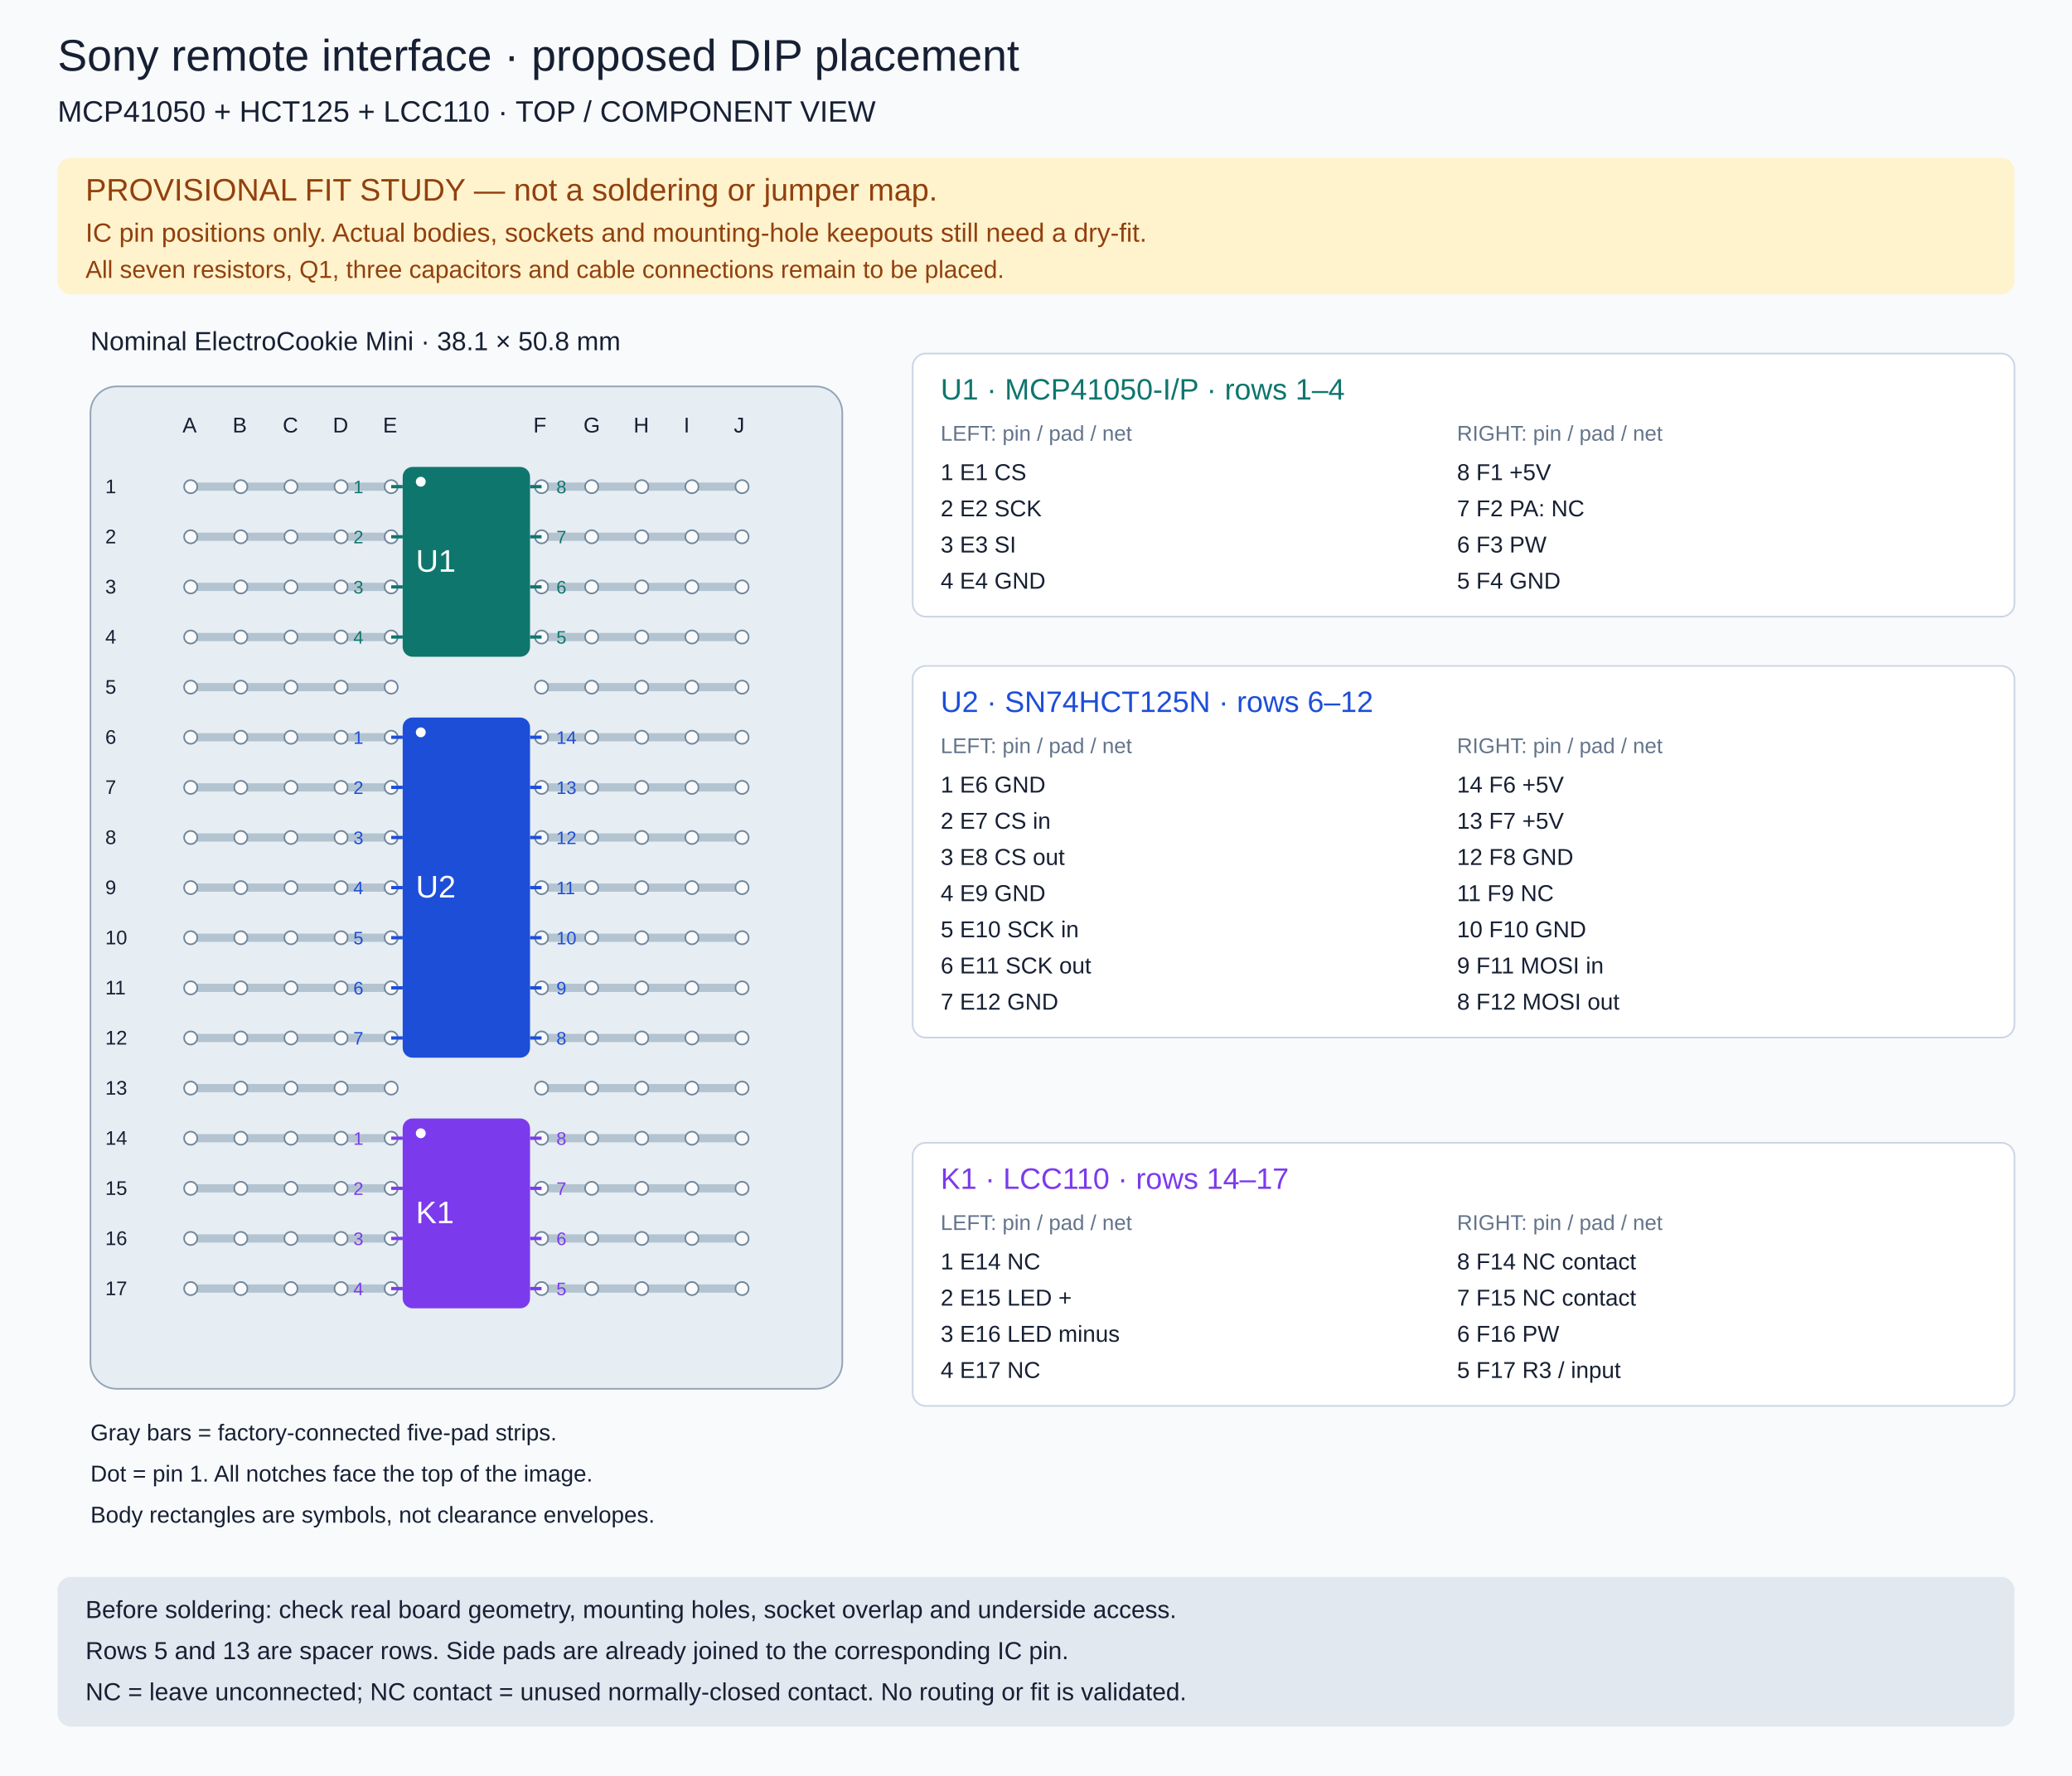
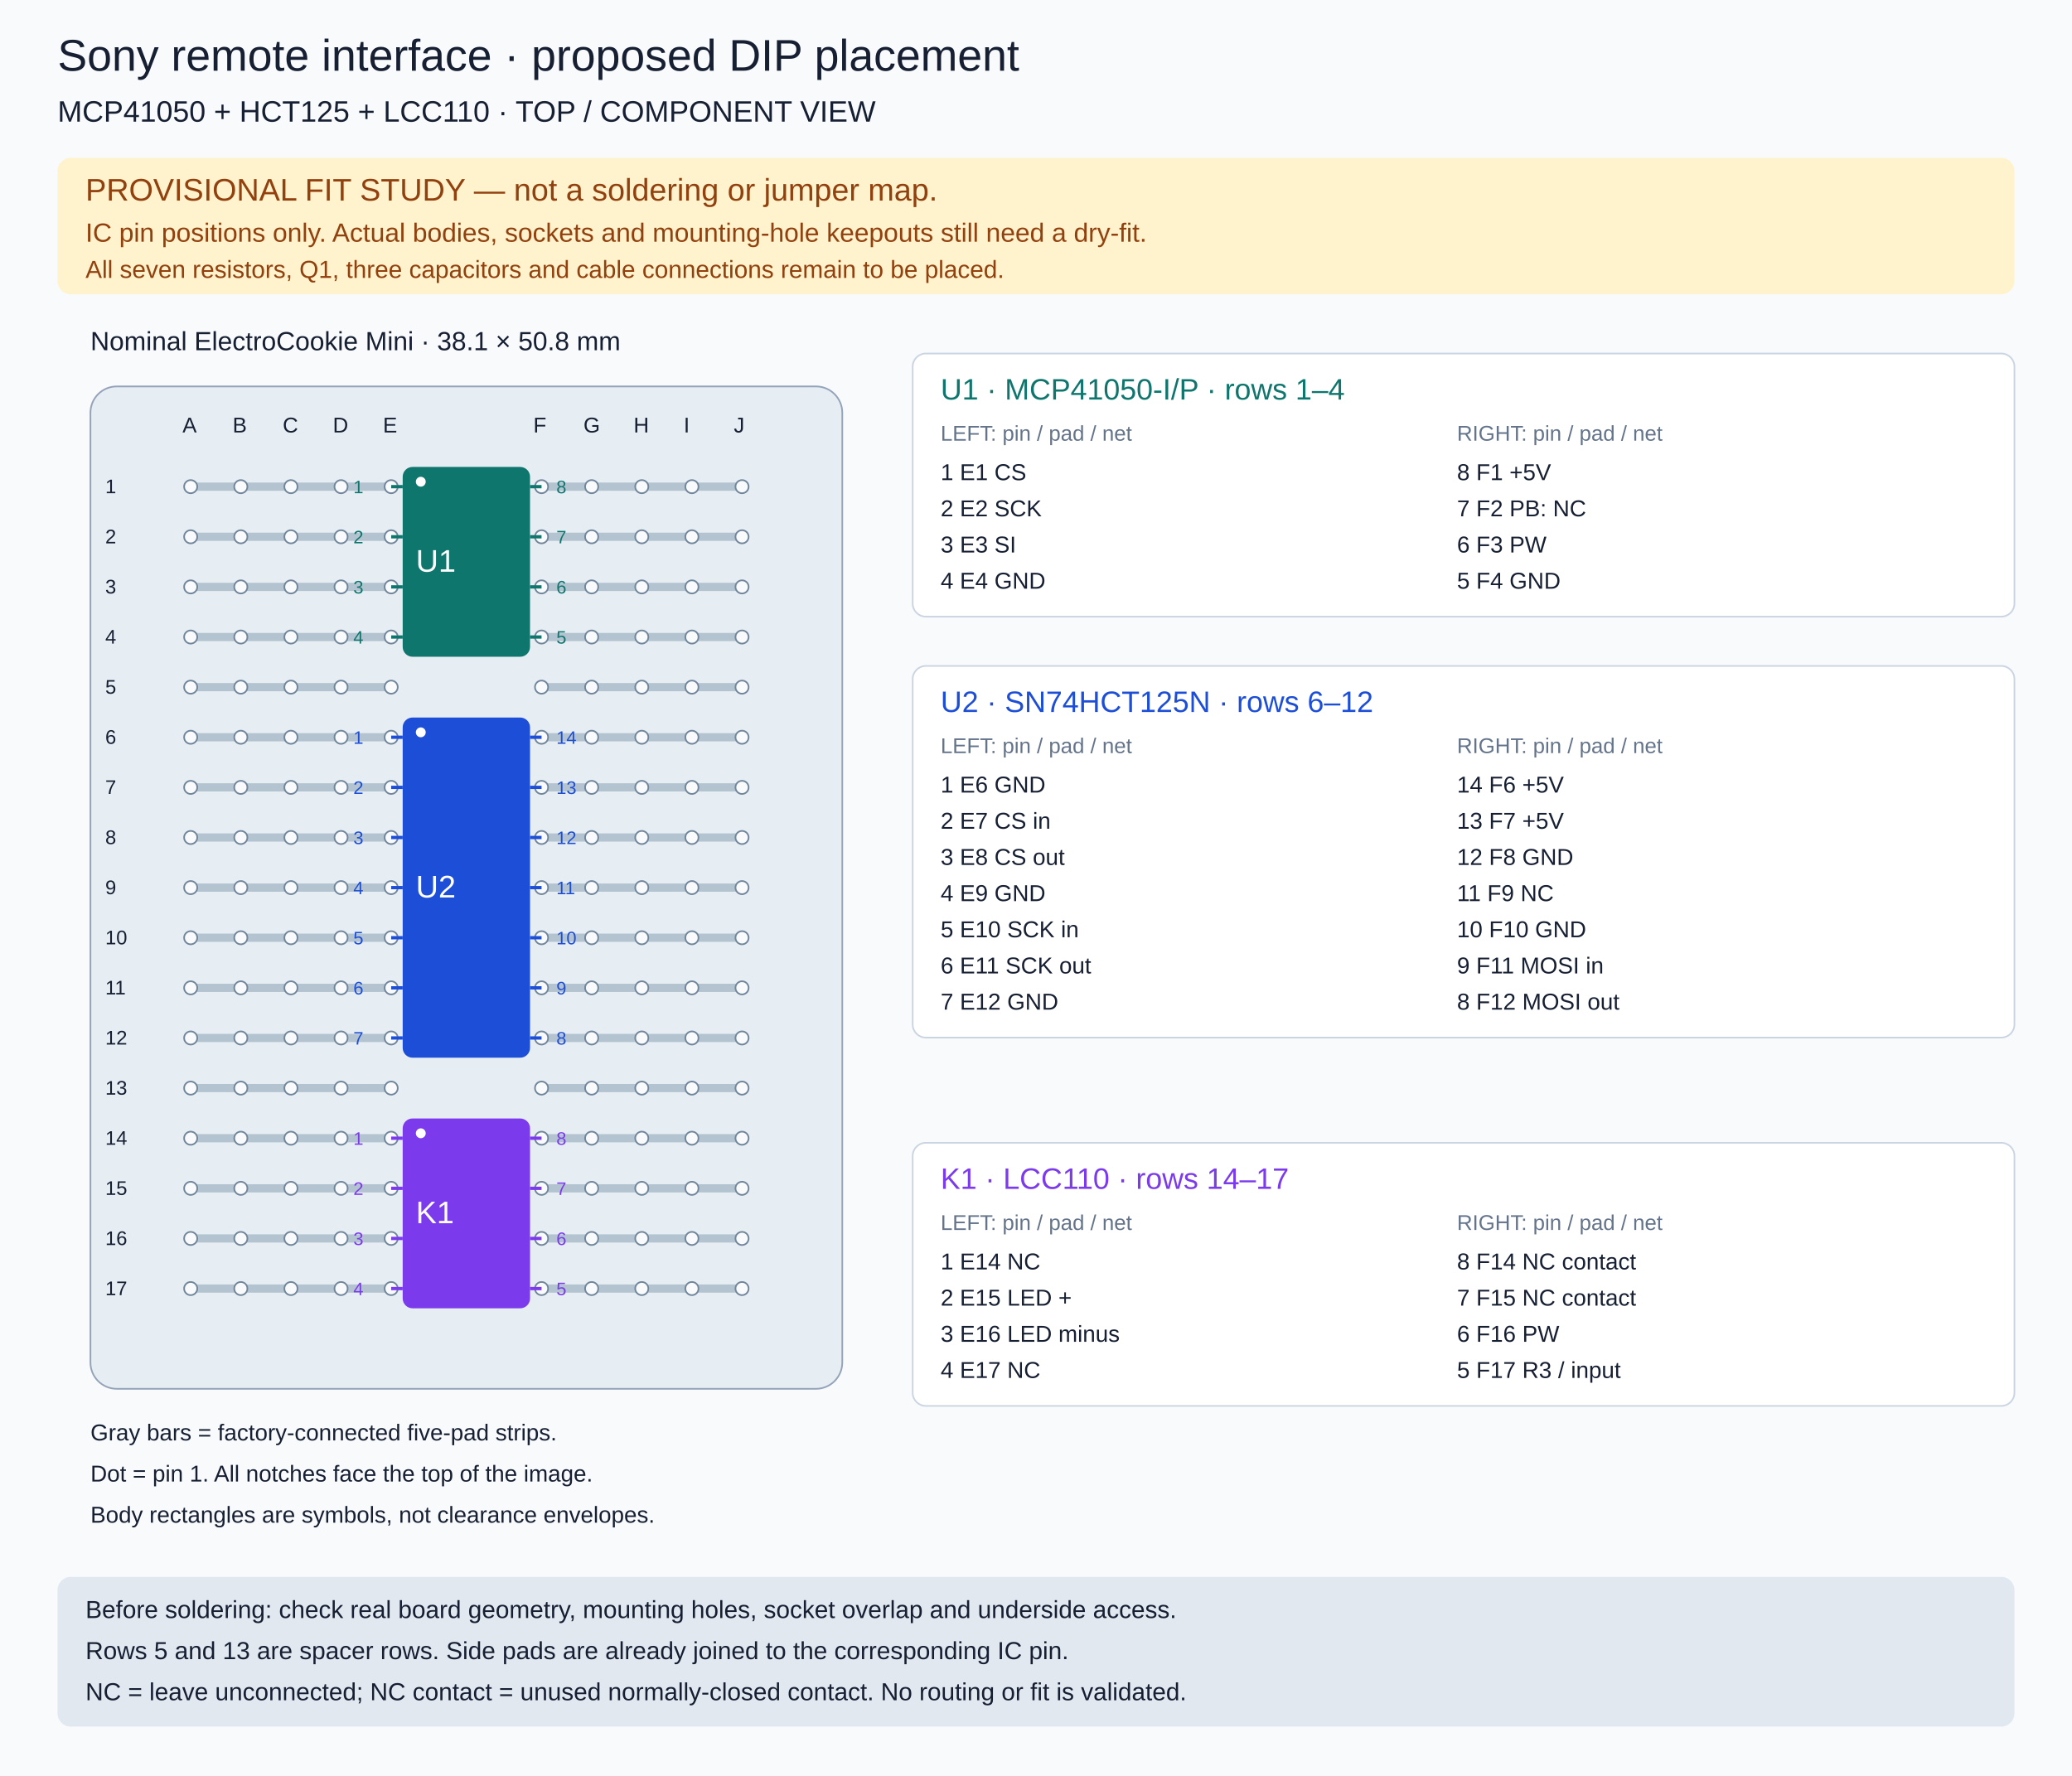
<svg xmlns="http://www.w3.org/2000/svg" width="1260" height="1080" viewBox="0 0 1260 1080">
  <rect width="1260" height="1080" fill="#f8fafc" />
  <style>text{font-family:Arial,sans-serif;fill:#172033}</style>
  <text x="35" y="43" font-size="27" style="fill:#172033">Sony remote interface · proposed DIP placement</text>
  <text x="35" y="74" font-size="18" style="fill:#172033">MCP41050 + HCT125 + LCC110 · TOP / COMPONENT VIEW</text>
  <rect x="35" y="96" width="1190" height="83" rx="8" fill="#fff3cd" stroke="none" />
  <text x="52" y="122" font-size="19" style="fill:#92400e">PROVISIONAL FIT STUDY — not a soldering or jumper map.</text>
  <text x="52" y="147" font-size="16" style="fill:#92400e">IC pin positions only. Actual bodies, sockets and mounting-hole keepouts still need a dry-fit.</text>
  <text x="52" y="169" font-size="15" style="fill:#92400e">All seven resistors, Q1, three capacitors and cable connections remain to be placed.</text>
  <text x="55" y="213" font-size="16" style="fill:#172033">Nominal ElectroCookie Mini · 38.1 × 50.8 mm</text>
  <rect x="55" y="235" width="457.2" height="609.6" rx="16" fill="#e6edf3" stroke="#94a3b8" />
  <path d="M115.96,295.96 L237.88,295.96" fill="none" stroke="#b3c4d0" stroke-width="5" />
  <path d="M329.32,295.96 L451.24,295.96" fill="none" stroke="#b3c4d0" stroke-width="5" />
  <circle cx="115.96" cy="295.96" r="4" fill="#f8fafc" stroke="#71869b" />
  <circle cx="146.44" cy="295.96" r="4" fill="#f8fafc" stroke="#71869b" />
  <circle cx="176.92" cy="295.96" r="4" fill="#f8fafc" stroke="#71869b" />
  <circle cx="207.4" cy="295.96" r="4" fill="#f8fafc" stroke="#71869b" />
  <circle cx="237.88" cy="295.96" r="4" fill="#f8fafc" stroke="#71869b" />
  <circle cx="329.32" cy="295.96" r="4" fill="#f8fafc" stroke="#71869b" />
  <circle cx="359.8" cy="295.96" r="4" fill="#f8fafc" stroke="#71869b" />
  <circle cx="390.28" cy="295.96" r="4" fill="#f8fafc" stroke="#71869b" />
  <circle cx="420.76" cy="295.96" r="4" fill="#f8fafc" stroke="#71869b" />
  <circle cx="451.24" cy="295.96" r="4" fill="#f8fafc" stroke="#71869b" />
  <text x="64" y="299.96" font-size="12" style="fill:#172033">1</text>
  <path d="M115.96,326.44 L237.88,326.44" fill="none" stroke="#b3c4d0" stroke-width="5" />
  <path d="M329.32,326.44 L451.24,326.44" fill="none" stroke="#b3c4d0" stroke-width="5" />
  <circle cx="115.96" cy="326.44" r="4" fill="#f8fafc" stroke="#71869b" />
  <circle cx="146.44" cy="326.44" r="4" fill="#f8fafc" stroke="#71869b" />
  <circle cx="176.92" cy="326.44" r="4" fill="#f8fafc" stroke="#71869b" />
  <circle cx="207.4" cy="326.44" r="4" fill="#f8fafc" stroke="#71869b" />
  <circle cx="237.88" cy="326.44" r="4" fill="#f8fafc" stroke="#71869b" />
  <circle cx="329.32" cy="326.44" r="4" fill="#f8fafc" stroke="#71869b" />
  <circle cx="359.8" cy="326.44" r="4" fill="#f8fafc" stroke="#71869b" />
  <circle cx="390.28" cy="326.44" r="4" fill="#f8fafc" stroke="#71869b" />
  <circle cx="420.76" cy="326.44" r="4" fill="#f8fafc" stroke="#71869b" />
  <circle cx="451.24" cy="326.44" r="4" fill="#f8fafc" stroke="#71869b" />
  <text x="64" y="330.44" font-size="12" style="fill:#172033">2</text>
  <path d="M115.96,356.92 L237.88,356.92" fill="none" stroke="#b3c4d0" stroke-width="5" />
  <path d="M329.32,356.92 L451.24,356.92" fill="none" stroke="#b3c4d0" stroke-width="5" />
  <circle cx="115.96" cy="356.92" r="4" fill="#f8fafc" stroke="#71869b" />
  <circle cx="146.44" cy="356.92" r="4" fill="#f8fafc" stroke="#71869b" />
  <circle cx="176.92" cy="356.92" r="4" fill="#f8fafc" stroke="#71869b" />
  <circle cx="207.4" cy="356.92" r="4" fill="#f8fafc" stroke="#71869b" />
  <circle cx="237.88" cy="356.92" r="4" fill="#f8fafc" stroke="#71869b" />
  <circle cx="329.32" cy="356.92" r="4" fill="#f8fafc" stroke="#71869b" />
  <circle cx="359.8" cy="356.92" r="4" fill="#f8fafc" stroke="#71869b" />
  <circle cx="390.28" cy="356.92" r="4" fill="#f8fafc" stroke="#71869b" />
  <circle cx="420.76" cy="356.92" r="4" fill="#f8fafc" stroke="#71869b" />
  <circle cx="451.24" cy="356.92" r="4" fill="#f8fafc" stroke="#71869b" />
  <text x="64" y="360.92" font-size="12" style="fill:#172033">3</text>
  <path d="M115.96,387.4 L237.88,387.4" fill="none" stroke="#b3c4d0" stroke-width="5" />
  <path d="M329.32,387.4 L451.24,387.4" fill="none" stroke="#b3c4d0" stroke-width="5" />
  <circle cx="115.96" cy="387.4" r="4" fill="#f8fafc" stroke="#71869b" />
  <circle cx="146.44" cy="387.4" r="4" fill="#f8fafc" stroke="#71869b" />
  <circle cx="176.92" cy="387.4" r="4" fill="#f8fafc" stroke="#71869b" />
  <circle cx="207.4" cy="387.4" r="4" fill="#f8fafc" stroke="#71869b" />
  <circle cx="237.88" cy="387.4" r="4" fill="#f8fafc" stroke="#71869b" />
  <circle cx="329.32" cy="387.4" r="4" fill="#f8fafc" stroke="#71869b" />
  <circle cx="359.8" cy="387.4" r="4" fill="#f8fafc" stroke="#71869b" />
  <circle cx="390.28" cy="387.4" r="4" fill="#f8fafc" stroke="#71869b" />
  <circle cx="420.76" cy="387.4" r="4" fill="#f8fafc" stroke="#71869b" />
  <circle cx="451.24" cy="387.4" r="4" fill="#f8fafc" stroke="#71869b" />
  <text x="64" y="391.4" font-size="12" style="fill:#172033">4</text>
  <path d="M115.96,417.88 L237.88,417.88" fill="none" stroke="#b3c4d0" stroke-width="5" />
  <path d="M329.32,417.88 L451.24,417.88" fill="none" stroke="#b3c4d0" stroke-width="5" />
  <circle cx="115.96" cy="417.88" r="4" fill="#f8fafc" stroke="#71869b" />
  <circle cx="146.44" cy="417.88" r="4" fill="#f8fafc" stroke="#71869b" />
  <circle cx="176.92" cy="417.88" r="4" fill="#f8fafc" stroke="#71869b" />
  <circle cx="207.4" cy="417.88" r="4" fill="#f8fafc" stroke="#71869b" />
  <circle cx="237.88" cy="417.88" r="4" fill="#f8fafc" stroke="#71869b" />
  <circle cx="329.32" cy="417.88" r="4" fill="#f8fafc" stroke="#71869b" />
  <circle cx="359.8" cy="417.88" r="4" fill="#f8fafc" stroke="#71869b" />
  <circle cx="390.28" cy="417.88" r="4" fill="#f8fafc" stroke="#71869b" />
  <circle cx="420.76" cy="417.88" r="4" fill="#f8fafc" stroke="#71869b" />
  <circle cx="451.24" cy="417.88" r="4" fill="#f8fafc" stroke="#71869b" />
  <text x="64" y="421.88" font-size="12" style="fill:#172033">5</text>
  <path d="M115.96,448.36 L237.88,448.36" fill="none" stroke="#b3c4d0" stroke-width="5" />
  <path d="M329.32,448.36 L451.24,448.36" fill="none" stroke="#b3c4d0" stroke-width="5" />
  <circle cx="115.96" cy="448.36" r="4" fill="#f8fafc" stroke="#71869b" />
  <circle cx="146.44" cy="448.36" r="4" fill="#f8fafc" stroke="#71869b" />
  <circle cx="176.92" cy="448.36" r="4" fill="#f8fafc" stroke="#71869b" />
  <circle cx="207.4" cy="448.36" r="4" fill="#f8fafc" stroke="#71869b" />
  <circle cx="237.88" cy="448.36" r="4" fill="#f8fafc" stroke="#71869b" />
  <circle cx="329.32" cy="448.36" r="4" fill="#f8fafc" stroke="#71869b" />
  <circle cx="359.8" cy="448.36" r="4" fill="#f8fafc" stroke="#71869b" />
  <circle cx="390.28" cy="448.36" r="4" fill="#f8fafc" stroke="#71869b" />
  <circle cx="420.76" cy="448.36" r="4" fill="#f8fafc" stroke="#71869b" />
  <circle cx="451.24" cy="448.36" r="4" fill="#f8fafc" stroke="#71869b" />
  <text x="64" y="452.36" font-size="12" style="fill:#172033">6</text>
  <path d="M115.96,478.84 L237.88,478.84" fill="none" stroke="#b3c4d0" stroke-width="5" />
  <path d="M329.32,478.84 L451.24,478.84" fill="none" stroke="#b3c4d0" stroke-width="5" />
  <circle cx="115.96" cy="478.84" r="4" fill="#f8fafc" stroke="#71869b" />
  <circle cx="146.44" cy="478.84" r="4" fill="#f8fafc" stroke="#71869b" />
  <circle cx="176.92" cy="478.84" r="4" fill="#f8fafc" stroke="#71869b" />
  <circle cx="207.4" cy="478.84" r="4" fill="#f8fafc" stroke="#71869b" />
  <circle cx="237.88" cy="478.84" r="4" fill="#f8fafc" stroke="#71869b" />
  <circle cx="329.32" cy="478.84" r="4" fill="#f8fafc" stroke="#71869b" />
  <circle cx="359.8" cy="478.84" r="4" fill="#f8fafc" stroke="#71869b" />
  <circle cx="390.28" cy="478.84" r="4" fill="#f8fafc" stroke="#71869b" />
  <circle cx="420.76" cy="478.84" r="4" fill="#f8fafc" stroke="#71869b" />
  <circle cx="451.24" cy="478.84" r="4" fill="#f8fafc" stroke="#71869b" />
  <text x="64" y="482.84" font-size="12" style="fill:#172033">7</text>
  <path d="M115.96,509.32 L237.88,509.32" fill="none" stroke="#b3c4d0" stroke-width="5" />
  <path d="M329.32,509.32 L451.24,509.32" fill="none" stroke="#b3c4d0" stroke-width="5" />
  <circle cx="115.96" cy="509.32" r="4" fill="#f8fafc" stroke="#71869b" />
  <circle cx="146.44" cy="509.32" r="4" fill="#f8fafc" stroke="#71869b" />
  <circle cx="176.92" cy="509.32" r="4" fill="#f8fafc" stroke="#71869b" />
  <circle cx="207.4" cy="509.32" r="4" fill="#f8fafc" stroke="#71869b" />
  <circle cx="237.88" cy="509.32" r="4" fill="#f8fafc" stroke="#71869b" />
  <circle cx="329.32" cy="509.32" r="4" fill="#f8fafc" stroke="#71869b" />
  <circle cx="359.8" cy="509.32" r="4" fill="#f8fafc" stroke="#71869b" />
  <circle cx="390.28" cy="509.32" r="4" fill="#f8fafc" stroke="#71869b" />
  <circle cx="420.76" cy="509.32" r="4" fill="#f8fafc" stroke="#71869b" />
  <circle cx="451.24" cy="509.32" r="4" fill="#f8fafc" stroke="#71869b" />
  <text x="64" y="513.32" font-size="12" style="fill:#172033">8</text>
  <path d="M115.96,539.8 L237.88,539.8" fill="none" stroke="#b3c4d0" stroke-width="5" />
  <path d="M329.32,539.8 L451.24,539.8" fill="none" stroke="#b3c4d0" stroke-width="5" />
  <circle cx="115.96" cy="539.8" r="4" fill="#f8fafc" stroke="#71869b" />
  <circle cx="146.44" cy="539.8" r="4" fill="#f8fafc" stroke="#71869b" />
  <circle cx="176.92" cy="539.8" r="4" fill="#f8fafc" stroke="#71869b" />
  <circle cx="207.4" cy="539.8" r="4" fill="#f8fafc" stroke="#71869b" />
  <circle cx="237.88" cy="539.8" r="4" fill="#f8fafc" stroke="#71869b" />
  <circle cx="329.32" cy="539.8" r="4" fill="#f8fafc" stroke="#71869b" />
  <circle cx="359.8" cy="539.8" r="4" fill="#f8fafc" stroke="#71869b" />
  <circle cx="390.28" cy="539.8" r="4" fill="#f8fafc" stroke="#71869b" />
  <circle cx="420.76" cy="539.8" r="4" fill="#f8fafc" stroke="#71869b" />
  <circle cx="451.24" cy="539.8" r="4" fill="#f8fafc" stroke="#71869b" />
  <text x="64" y="543.8" font-size="12" style="fill:#172033">9</text>
  <path d="M115.96,570.28 L237.88,570.28" fill="none" stroke="#b3c4d0" stroke-width="5" />
  <path d="M329.32,570.28 L451.24,570.28" fill="none" stroke="#b3c4d0" stroke-width="5" />
  <circle cx="115.96" cy="570.28" r="4" fill="#f8fafc" stroke="#71869b" />
  <circle cx="146.44" cy="570.28" r="4" fill="#f8fafc" stroke="#71869b" />
  <circle cx="176.92" cy="570.28" r="4" fill="#f8fafc" stroke="#71869b" />
  <circle cx="207.4" cy="570.28" r="4" fill="#f8fafc" stroke="#71869b" />
  <circle cx="237.88" cy="570.28" r="4" fill="#f8fafc" stroke="#71869b" />
  <circle cx="329.32" cy="570.28" r="4" fill="#f8fafc" stroke="#71869b" />
  <circle cx="359.8" cy="570.28" r="4" fill="#f8fafc" stroke="#71869b" />
  <circle cx="390.28" cy="570.28" r="4" fill="#f8fafc" stroke="#71869b" />
  <circle cx="420.76" cy="570.28" r="4" fill="#f8fafc" stroke="#71869b" />
  <circle cx="451.24" cy="570.28" r="4" fill="#f8fafc" stroke="#71869b" />
  <text x="64" y="574.28" font-size="12" style="fill:#172033">10</text>
  <path d="M115.96,600.76 L237.88,600.76" fill="none" stroke="#b3c4d0" stroke-width="5" />
  <path d="M329.32,600.76 L451.24,600.76" fill="none" stroke="#b3c4d0" stroke-width="5" />
  <circle cx="115.96" cy="600.76" r="4" fill="#f8fafc" stroke="#71869b" />
  <circle cx="146.44" cy="600.76" r="4" fill="#f8fafc" stroke="#71869b" />
  <circle cx="176.92" cy="600.76" r="4" fill="#f8fafc" stroke="#71869b" />
  <circle cx="207.4" cy="600.76" r="4" fill="#f8fafc" stroke="#71869b" />
  <circle cx="237.88" cy="600.76" r="4" fill="#f8fafc" stroke="#71869b" />
  <circle cx="329.32" cy="600.76" r="4" fill="#f8fafc" stroke="#71869b" />
  <circle cx="359.8" cy="600.76" r="4" fill="#f8fafc" stroke="#71869b" />
  <circle cx="390.28" cy="600.76" r="4" fill="#f8fafc" stroke="#71869b" />
  <circle cx="420.76" cy="600.76" r="4" fill="#f8fafc" stroke="#71869b" />
  <circle cx="451.24" cy="600.76" r="4" fill="#f8fafc" stroke="#71869b" />
  <text x="64" y="604.76" font-size="12" style="fill:#172033">11</text>
  <path d="M115.96,631.24 L237.88,631.24" fill="none" stroke="#b3c4d0" stroke-width="5" />
  <path d="M329.32,631.24 L451.24,631.24" fill="none" stroke="#b3c4d0" stroke-width="5" />
  <circle cx="115.96" cy="631.24" r="4" fill="#f8fafc" stroke="#71869b" />
  <circle cx="146.44" cy="631.24" r="4" fill="#f8fafc" stroke="#71869b" />
  <circle cx="176.92" cy="631.24" r="4" fill="#f8fafc" stroke="#71869b" />
  <circle cx="207.4" cy="631.24" r="4" fill="#f8fafc" stroke="#71869b" />
  <circle cx="237.88" cy="631.24" r="4" fill="#f8fafc" stroke="#71869b" />
  <circle cx="329.32" cy="631.24" r="4" fill="#f8fafc" stroke="#71869b" />
  <circle cx="359.8" cy="631.24" r="4" fill="#f8fafc" stroke="#71869b" />
  <circle cx="390.28" cy="631.24" r="4" fill="#f8fafc" stroke="#71869b" />
  <circle cx="420.76" cy="631.24" r="4" fill="#f8fafc" stroke="#71869b" />
  <circle cx="451.24" cy="631.24" r="4" fill="#f8fafc" stroke="#71869b" />
  <text x="64" y="635.24" font-size="12" style="fill:#172033">12</text>
  <path d="M115.96,661.72 L237.88,661.72" fill="none" stroke="#b3c4d0" stroke-width="5" />
  <path d="M329.32,661.72 L451.24,661.72" fill="none" stroke="#b3c4d0" stroke-width="5" />
  <circle cx="115.96" cy="661.72" r="4" fill="#f8fafc" stroke="#71869b" />
  <circle cx="146.44" cy="661.72" r="4" fill="#f8fafc" stroke="#71869b" />
  <circle cx="176.92" cy="661.72" r="4" fill="#f8fafc" stroke="#71869b" />
  <circle cx="207.4" cy="661.72" r="4" fill="#f8fafc" stroke="#71869b" />
  <circle cx="237.88" cy="661.72" r="4" fill="#f8fafc" stroke="#71869b" />
  <circle cx="329.32" cy="661.72" r="4" fill="#f8fafc" stroke="#71869b" />
  <circle cx="359.8" cy="661.72" r="4" fill="#f8fafc" stroke="#71869b" />
  <circle cx="390.28" cy="661.72" r="4" fill="#f8fafc" stroke="#71869b" />
  <circle cx="420.76" cy="661.72" r="4" fill="#f8fafc" stroke="#71869b" />
  <circle cx="451.24" cy="661.72" r="4" fill="#f8fafc" stroke="#71869b" />
  <text x="64" y="665.72" font-size="12" style="fill:#172033">13</text>
  <path d="M115.96,692.2 L237.88,692.2" fill="none" stroke="#b3c4d0" stroke-width="5" />
  <path d="M329.32,692.2 L451.24,692.2" fill="none" stroke="#b3c4d0" stroke-width="5" />
  <circle cx="115.96" cy="692.2" r="4" fill="#f8fafc" stroke="#71869b" />
  <circle cx="146.44" cy="692.2" r="4" fill="#f8fafc" stroke="#71869b" />
  <circle cx="176.92" cy="692.2" r="4" fill="#f8fafc" stroke="#71869b" />
  <circle cx="207.4" cy="692.2" r="4" fill="#f8fafc" stroke="#71869b" />
  <circle cx="237.88" cy="692.2" r="4" fill="#f8fafc" stroke="#71869b" />
  <circle cx="329.32" cy="692.2" r="4" fill="#f8fafc" stroke="#71869b" />
  <circle cx="359.8" cy="692.2" r="4" fill="#f8fafc" stroke="#71869b" />
  <circle cx="390.28" cy="692.2" r="4" fill="#f8fafc" stroke="#71869b" />
  <circle cx="420.76" cy="692.2" r="4" fill="#f8fafc" stroke="#71869b" />
  <circle cx="451.24" cy="692.2" r="4" fill="#f8fafc" stroke="#71869b" />
  <text x="64" y="696.2" font-size="12" style="fill:#172033">14</text>
  <path d="M115.96,722.68 L237.88,722.68" fill="none" stroke="#b3c4d0" stroke-width="5" />
  <path d="M329.32,722.68 L451.24,722.68" fill="none" stroke="#b3c4d0" stroke-width="5" />
  <circle cx="115.96" cy="722.68" r="4" fill="#f8fafc" stroke="#71869b" />
  <circle cx="146.44" cy="722.68" r="4" fill="#f8fafc" stroke="#71869b" />
  <circle cx="176.92" cy="722.68" r="4" fill="#f8fafc" stroke="#71869b" />
  <circle cx="207.4" cy="722.68" r="4" fill="#f8fafc" stroke="#71869b" />
  <circle cx="237.88" cy="722.68" r="4" fill="#f8fafc" stroke="#71869b" />
  <circle cx="329.32" cy="722.68" r="4" fill="#f8fafc" stroke="#71869b" />
  <circle cx="359.8" cy="722.68" r="4" fill="#f8fafc" stroke="#71869b" />
  <circle cx="390.28" cy="722.68" r="4" fill="#f8fafc" stroke="#71869b" />
  <circle cx="420.76" cy="722.68" r="4" fill="#f8fafc" stroke="#71869b" />
  <circle cx="451.24" cy="722.68" r="4" fill="#f8fafc" stroke="#71869b" />
  <text x="64" y="726.68" font-size="12" style="fill:#172033">15</text>
  <path d="M115.96,753.16 L237.88,753.16" fill="none" stroke="#b3c4d0" stroke-width="5" />
  <path d="M329.32,753.16 L451.24,753.16" fill="none" stroke="#b3c4d0" stroke-width="5" />
  <circle cx="115.96" cy="753.16" r="4" fill="#f8fafc" stroke="#71869b" />
  <circle cx="146.44" cy="753.16" r="4" fill="#f8fafc" stroke="#71869b" />
  <circle cx="176.92" cy="753.16" r="4" fill="#f8fafc" stroke="#71869b" />
  <circle cx="207.4" cy="753.16" r="4" fill="#f8fafc" stroke="#71869b" />
  <circle cx="237.88" cy="753.16" r="4" fill="#f8fafc" stroke="#71869b" />
  <circle cx="329.32" cy="753.16" r="4" fill="#f8fafc" stroke="#71869b" />
  <circle cx="359.8" cy="753.16" r="4" fill="#f8fafc" stroke="#71869b" />
  <circle cx="390.28" cy="753.16" r="4" fill="#f8fafc" stroke="#71869b" />
  <circle cx="420.76" cy="753.16" r="4" fill="#f8fafc" stroke="#71869b" />
  <circle cx="451.24" cy="753.16" r="4" fill="#f8fafc" stroke="#71869b" />
  <text x="64" y="757.16" font-size="12" style="fill:#172033">16</text>
  <path d="M115.96,783.64 L237.88,783.64" fill="none" stroke="#b3c4d0" stroke-width="5" />
  <path d="M329.32,783.64 L451.24,783.64" fill="none" stroke="#b3c4d0" stroke-width="5" />
  <circle cx="115.96" cy="783.64" r="4" fill="#f8fafc" stroke="#71869b" />
  <circle cx="146.44" cy="783.64" r="4" fill="#f8fafc" stroke="#71869b" />
  <circle cx="176.92" cy="783.64" r="4" fill="#f8fafc" stroke="#71869b" />
  <circle cx="207.4" cy="783.64" r="4" fill="#f8fafc" stroke="#71869b" />
  <circle cx="237.88" cy="783.64" r="4" fill="#f8fafc" stroke="#71869b" />
  <circle cx="329.32" cy="783.64" r="4" fill="#f8fafc" stroke="#71869b" />
  <circle cx="359.8" cy="783.64" r="4" fill="#f8fafc" stroke="#71869b" />
  <circle cx="390.28" cy="783.64" r="4" fill="#f8fafc" stroke="#71869b" />
  <circle cx="420.76" cy="783.64" r="4" fill="#f8fafc" stroke="#71869b" />
  <circle cx="451.24" cy="783.64" r="4" fill="#f8fafc" stroke="#71869b" />
  <text x="64" y="787.64" font-size="12" style="fill:#172033">17</text>
  <text x="110.96" y="263" font-size="13" style="fill:#172033">A</text>
  <text x="141.44" y="263" font-size="13" style="fill:#172033">B</text>
  <text x="171.92" y="263" font-size="13" style="fill:#172033">C</text>
  <text x="202.4" y="263" font-size="13" style="fill:#172033">D</text>
  <text x="232.88" y="263" font-size="13" style="fill:#172033">E</text>
  <text x="324.32" y="263" font-size="13" style="fill:#172033">F</text>
  <text x="354.8" y="263" font-size="13" style="fill:#172033">G</text>
  <text x="385.28" y="263" font-size="13" style="fill:#172033">H</text>
  <text x="415.76" y="263" font-size="13" style="fill:#172033">I</text>
  <text x="446.24" y="263" font-size="13" style="fill:#172033">J</text>
  <rect x="244.88" y="283.96" width="77.44" height="115.44" rx="6" fill="#0f766e" stroke="none" />
  <text x="252.88" y="347.68" font-size="19" style="fill:#fff">U1</text>
  <circle cx="255.88" cy="292.96" r="3" fill="#fff" stroke="none" />
  <path d="M237.88,295.96 L244.88,295.96" fill="none" stroke="#0f766e" stroke-width="2" />
  <text x="214.88" y="299.96" font-size="11" style="fill:#0f766e">1</text>
  <path d="M322.32,295.96 L329.32,295.96" fill="none" stroke="#0f766e" stroke-width="2" />
  <text x="338.32" y="299.96" font-size="11" style="fill:#0f766e">8</text>
  <path d="M237.88,326.44 L244.88,326.44" fill="none" stroke="#0f766e" stroke-width="2" />
  <text x="214.88" y="330.44" font-size="11" style="fill:#0f766e">2</text>
  <path d="M322.32,326.44 L329.32,326.44" fill="none" stroke="#0f766e" stroke-width="2" />
  <text x="338.32" y="330.44" font-size="11" style="fill:#0f766e">7</text>
  <path d="M237.88,356.92 L244.88,356.92" fill="none" stroke="#0f766e" stroke-width="2" />
  <text x="214.88" y="360.92" font-size="11" style="fill:#0f766e">3</text>
  <path d="M322.32,356.92 L329.32,356.92" fill="none" stroke="#0f766e" stroke-width="2" />
  <text x="338.32" y="360.92" font-size="11" style="fill:#0f766e">6</text>
  <path d="M237.88,387.4 L244.88,387.4" fill="none" stroke="#0f766e" stroke-width="2" />
  <text x="214.88" y="391.4" font-size="11" style="fill:#0f766e">4</text>
  <path d="M322.32,387.4 L329.32,387.4" fill="none" stroke="#0f766e" stroke-width="2" />
  <text x="338.32" y="391.4" font-size="11" style="fill:#0f766e">5</text>
  <rect x="555" y="215" width="670" height="160" rx="8" fill="#fff" stroke="#cbd5e1" />
  <text x="572" y="243" font-size="18" style="fill:#0f766e">U1 · MCP41050-I/P · rows 1–4</text>
  <text x="572" y="268" font-size="13" style="fill:#64748b">LEFT: pin / pad / net</text>
  <text x="886" y="268" font-size="13" style="fill:#64748b">RIGHT: pin / pad / net</text>
  <text x="572" y="292" font-size="14" style="fill:#172033"> 1   E1    CS</text>
  <text x="886" y="292" font-size="14" style="fill:#172033"> 8   F1    +5V</text>
  <text x="572" y="314" font-size="14" style="fill:#172033"> 2   E2    SCK</text>
-   <text x="886" y="314" font-size="14" style="fill:#172033"> 7   F2    PA: NC</text>
+   <text x="886" y="314" font-size="14" style="fill:#172033"> 7   F2    PB: NC</text>
  <text x="572" y="336" font-size="14" style="fill:#172033"> 3   E3    SI</text>
  <text x="886" y="336" font-size="14" style="fill:#172033"> 6   F3    PW</text>
  <text x="572" y="358" font-size="14" style="fill:#172033"> 4   E4    GND</text>
  <text x="886" y="358" font-size="14" style="fill:#172033"> 5   F4    GND</text>
  <rect x="244.88" y="436.36" width="77.44" height="206.88" rx="6" fill="#1d4ed8" stroke="none" />
  <text x="252.88" y="545.8" font-size="19" style="fill:#fff">U2</text>
  <circle cx="255.88" cy="445.36" r="3" fill="#fff" stroke="none" />
  <path d="M237.88,448.36 L244.88,448.36" fill="none" stroke="#1d4ed8" stroke-width="2" />
  <text x="214.88" y="452.36" font-size="11" style="fill:#1d4ed8">1</text>
  <path d="M322.32,448.36 L329.32,448.36" fill="none" stroke="#1d4ed8" stroke-width="2" />
  <text x="338.32" y="452.36" font-size="11" style="fill:#1d4ed8">14</text>
  <path d="M237.88,478.84 L244.88,478.84" fill="none" stroke="#1d4ed8" stroke-width="2" />
  <text x="214.88" y="482.84" font-size="11" style="fill:#1d4ed8">2</text>
  <path d="M322.32,478.84 L329.32,478.84" fill="none" stroke="#1d4ed8" stroke-width="2" />
  <text x="338.32" y="482.84" font-size="11" style="fill:#1d4ed8">13</text>
  <path d="M237.88,509.32 L244.88,509.32" fill="none" stroke="#1d4ed8" stroke-width="2" />
  <text x="214.88" y="513.32" font-size="11" style="fill:#1d4ed8">3</text>
  <path d="M322.32,509.32 L329.32,509.32" fill="none" stroke="#1d4ed8" stroke-width="2" />
  <text x="338.32" y="513.32" font-size="11" style="fill:#1d4ed8">12</text>
  <path d="M237.88,539.8 L244.88,539.8" fill="none" stroke="#1d4ed8" stroke-width="2" />
  <text x="214.88" y="543.8" font-size="11" style="fill:#1d4ed8">4</text>
  <path d="M322.32,539.8 L329.32,539.8" fill="none" stroke="#1d4ed8" stroke-width="2" />
  <text x="338.32" y="543.8" font-size="11" style="fill:#1d4ed8">11</text>
  <path d="M237.88,570.28 L244.88,570.28" fill="none" stroke="#1d4ed8" stroke-width="2" />
  <text x="214.88" y="574.28" font-size="11" style="fill:#1d4ed8">5</text>
  <path d="M322.32,570.28 L329.32,570.28" fill="none" stroke="#1d4ed8" stroke-width="2" />
  <text x="338.32" y="574.28" font-size="11" style="fill:#1d4ed8">10</text>
  <path d="M237.88,600.76 L244.88,600.76" fill="none" stroke="#1d4ed8" stroke-width="2" />
  <text x="214.88" y="604.76" font-size="11" style="fill:#1d4ed8">6</text>
  <path d="M322.32,600.76 L329.32,600.76" fill="none" stroke="#1d4ed8" stroke-width="2" />
  <text x="338.32" y="604.76" font-size="11" style="fill:#1d4ed8">9</text>
  <path d="M237.88,631.24 L244.88,631.24" fill="none" stroke="#1d4ed8" stroke-width="2" />
  <text x="214.88" y="635.24" font-size="11" style="fill:#1d4ed8">7</text>
  <path d="M322.32,631.24 L329.32,631.24" fill="none" stroke="#1d4ed8" stroke-width="2" />
  <text x="338.32" y="635.24" font-size="11" style="fill:#1d4ed8">8</text>
  <rect x="555" y="405" width="670" height="226" rx="8" fill="#fff" stroke="#cbd5e1" />
  <text x="572" y="433" font-size="18" style="fill:#1d4ed8">U2 · SN74HCT125N · rows 6–12</text>
  <text x="572" y="458" font-size="13" style="fill:#64748b">LEFT: pin / pad / net</text>
  <text x="886" y="458" font-size="13" style="fill:#64748b">RIGHT: pin / pad / net</text>
  <text x="572" y="482" font-size="14" style="fill:#172033"> 1   E6    GND</text>
  <text x="886" y="482" font-size="14" style="fill:#172033">14   F6    +5V</text>
  <text x="572" y="504" font-size="14" style="fill:#172033"> 2   E7    CS in</text>
  <text x="886" y="504" font-size="14" style="fill:#172033">13   F7    +5V</text>
  <text x="572" y="526" font-size="14" style="fill:#172033"> 3   E8    CS out</text>
  <text x="886" y="526" font-size="14" style="fill:#172033">12   F8    GND</text>
  <text x="572" y="548" font-size="14" style="fill:#172033"> 4   E9    GND</text>
  <text x="886" y="548" font-size="14" style="fill:#172033">11   F9    NC</text>
  <text x="572" y="570" font-size="14" style="fill:#172033"> 5   E10   SCK in</text>
  <text x="886" y="570" font-size="14" style="fill:#172033">10   F10   GND</text>
  <text x="572" y="592" font-size="14" style="fill:#172033"> 6   E11   SCK out</text>
  <text x="886" y="592" font-size="14" style="fill:#172033"> 9   F11   MOSI in</text>
  <text x="572" y="614" font-size="14" style="fill:#172033"> 7   E12   GND</text>
  <text x="886" y="614" font-size="14" style="fill:#172033"> 8   F12   MOSI out</text>
  <rect x="244.88" y="680.2" width="77.44" height="115.44" rx="6" fill="#7c3aed" stroke="none" />
  <text x="252.88" y="743.92" font-size="19" style="fill:#fff">K1</text>
  <circle cx="255.88" cy="689.2" r="3" fill="#fff" stroke="none" />
  <path d="M237.88,692.2 L244.88,692.2" fill="none" stroke="#7c3aed" stroke-width="2" />
  <text x="214.88" y="696.2" font-size="11" style="fill:#7c3aed">1</text>
  <path d="M322.32,692.2 L329.32,692.2" fill="none" stroke="#7c3aed" stroke-width="2" />
  <text x="338.32" y="696.2" font-size="11" style="fill:#7c3aed">8</text>
  <path d="M237.88,722.68 L244.88,722.68" fill="none" stroke="#7c3aed" stroke-width="2" />
  <text x="214.88" y="726.68" font-size="11" style="fill:#7c3aed">2</text>
  <path d="M322.32,722.68 L329.32,722.68" fill="none" stroke="#7c3aed" stroke-width="2" />
  <text x="338.32" y="726.68" font-size="11" style="fill:#7c3aed">7</text>
  <path d="M237.88,753.16 L244.88,753.16" fill="none" stroke="#7c3aed" stroke-width="2" />
  <text x="214.88" y="757.16" font-size="11" style="fill:#7c3aed">3</text>
  <path d="M322.32,753.16 L329.32,753.16" fill="none" stroke="#7c3aed" stroke-width="2" />
  <text x="338.32" y="757.16" font-size="11" style="fill:#7c3aed">6</text>
  <path d="M237.88,783.64 L244.88,783.64" fill="none" stroke="#7c3aed" stroke-width="2" />
  <text x="214.88" y="787.64" font-size="11" style="fill:#7c3aed">4</text>
  <path d="M322.32,783.64 L329.32,783.64" fill="none" stroke="#7c3aed" stroke-width="2" />
  <text x="338.32" y="787.64" font-size="11" style="fill:#7c3aed">5</text>
  <rect x="555" y="695" width="670" height="160" rx="8" fill="#fff" stroke="#cbd5e1" />
  <text x="572" y="723" font-size="18" style="fill:#7c3aed">K1 · LCC110 · rows 14–17</text>
  <text x="572" y="748" font-size="13" style="fill:#64748b">LEFT: pin / pad / net</text>
  <text x="886" y="748" font-size="13" style="fill:#64748b">RIGHT: pin / pad / net</text>
  <text x="572" y="772" font-size="14" style="fill:#172033"> 1   E14   NC</text>
  <text x="886" y="772" font-size="14" style="fill:#172033"> 8   F14   NC contact</text>
  <text x="572" y="794" font-size="14" style="fill:#172033"> 2   E15   LED +</text>
  <text x="886" y="794" font-size="14" style="fill:#172033"> 7   F15   NC contact</text>
  <text x="572" y="816" font-size="14" style="fill:#172033"> 3   E16   LED minus</text>
  <text x="886" y="816" font-size="14" style="fill:#172033"> 6   F16   PW</text>
  <text x="572" y="838" font-size="14" style="fill:#172033"> 4   E17   NC</text>
  <text x="886" y="838" font-size="14" style="fill:#172033"> 5   F17   R3 / input</text>
  <text x="55" y="876" font-size="14" style="fill:#172033">Gray bars = factory-connected five-pad strips.</text>
  <text x="55" y="901" font-size="14" style="fill:#172033">Dot = pin 1. All notches face the top of the image.</text>
  <text x="55" y="926" font-size="14" style="fill:#172033">Body rectangles are symbols, not clearance envelopes.</text>
  <rect x="35" y="959" width="1190" height="91" rx="8" fill="#e2e8f0" stroke="none" />
  <text x="52" y="984" font-size="15" style="fill:#172033">Before soldering: check real board geometry, mounting holes, socket overlap and underside access.</text>
  <text x="52" y="1009" font-size="15" style="fill:#172033">Rows 5 and 13 are spacer rows. Side pads are already joined to the corresponding IC pin.</text>
  <text x="52" y="1034" font-size="15" style="fill:#172033">NC = leave unconnected; NC contact = unused normally-closed contact. No routing or fit is validated.</text>
</svg>
